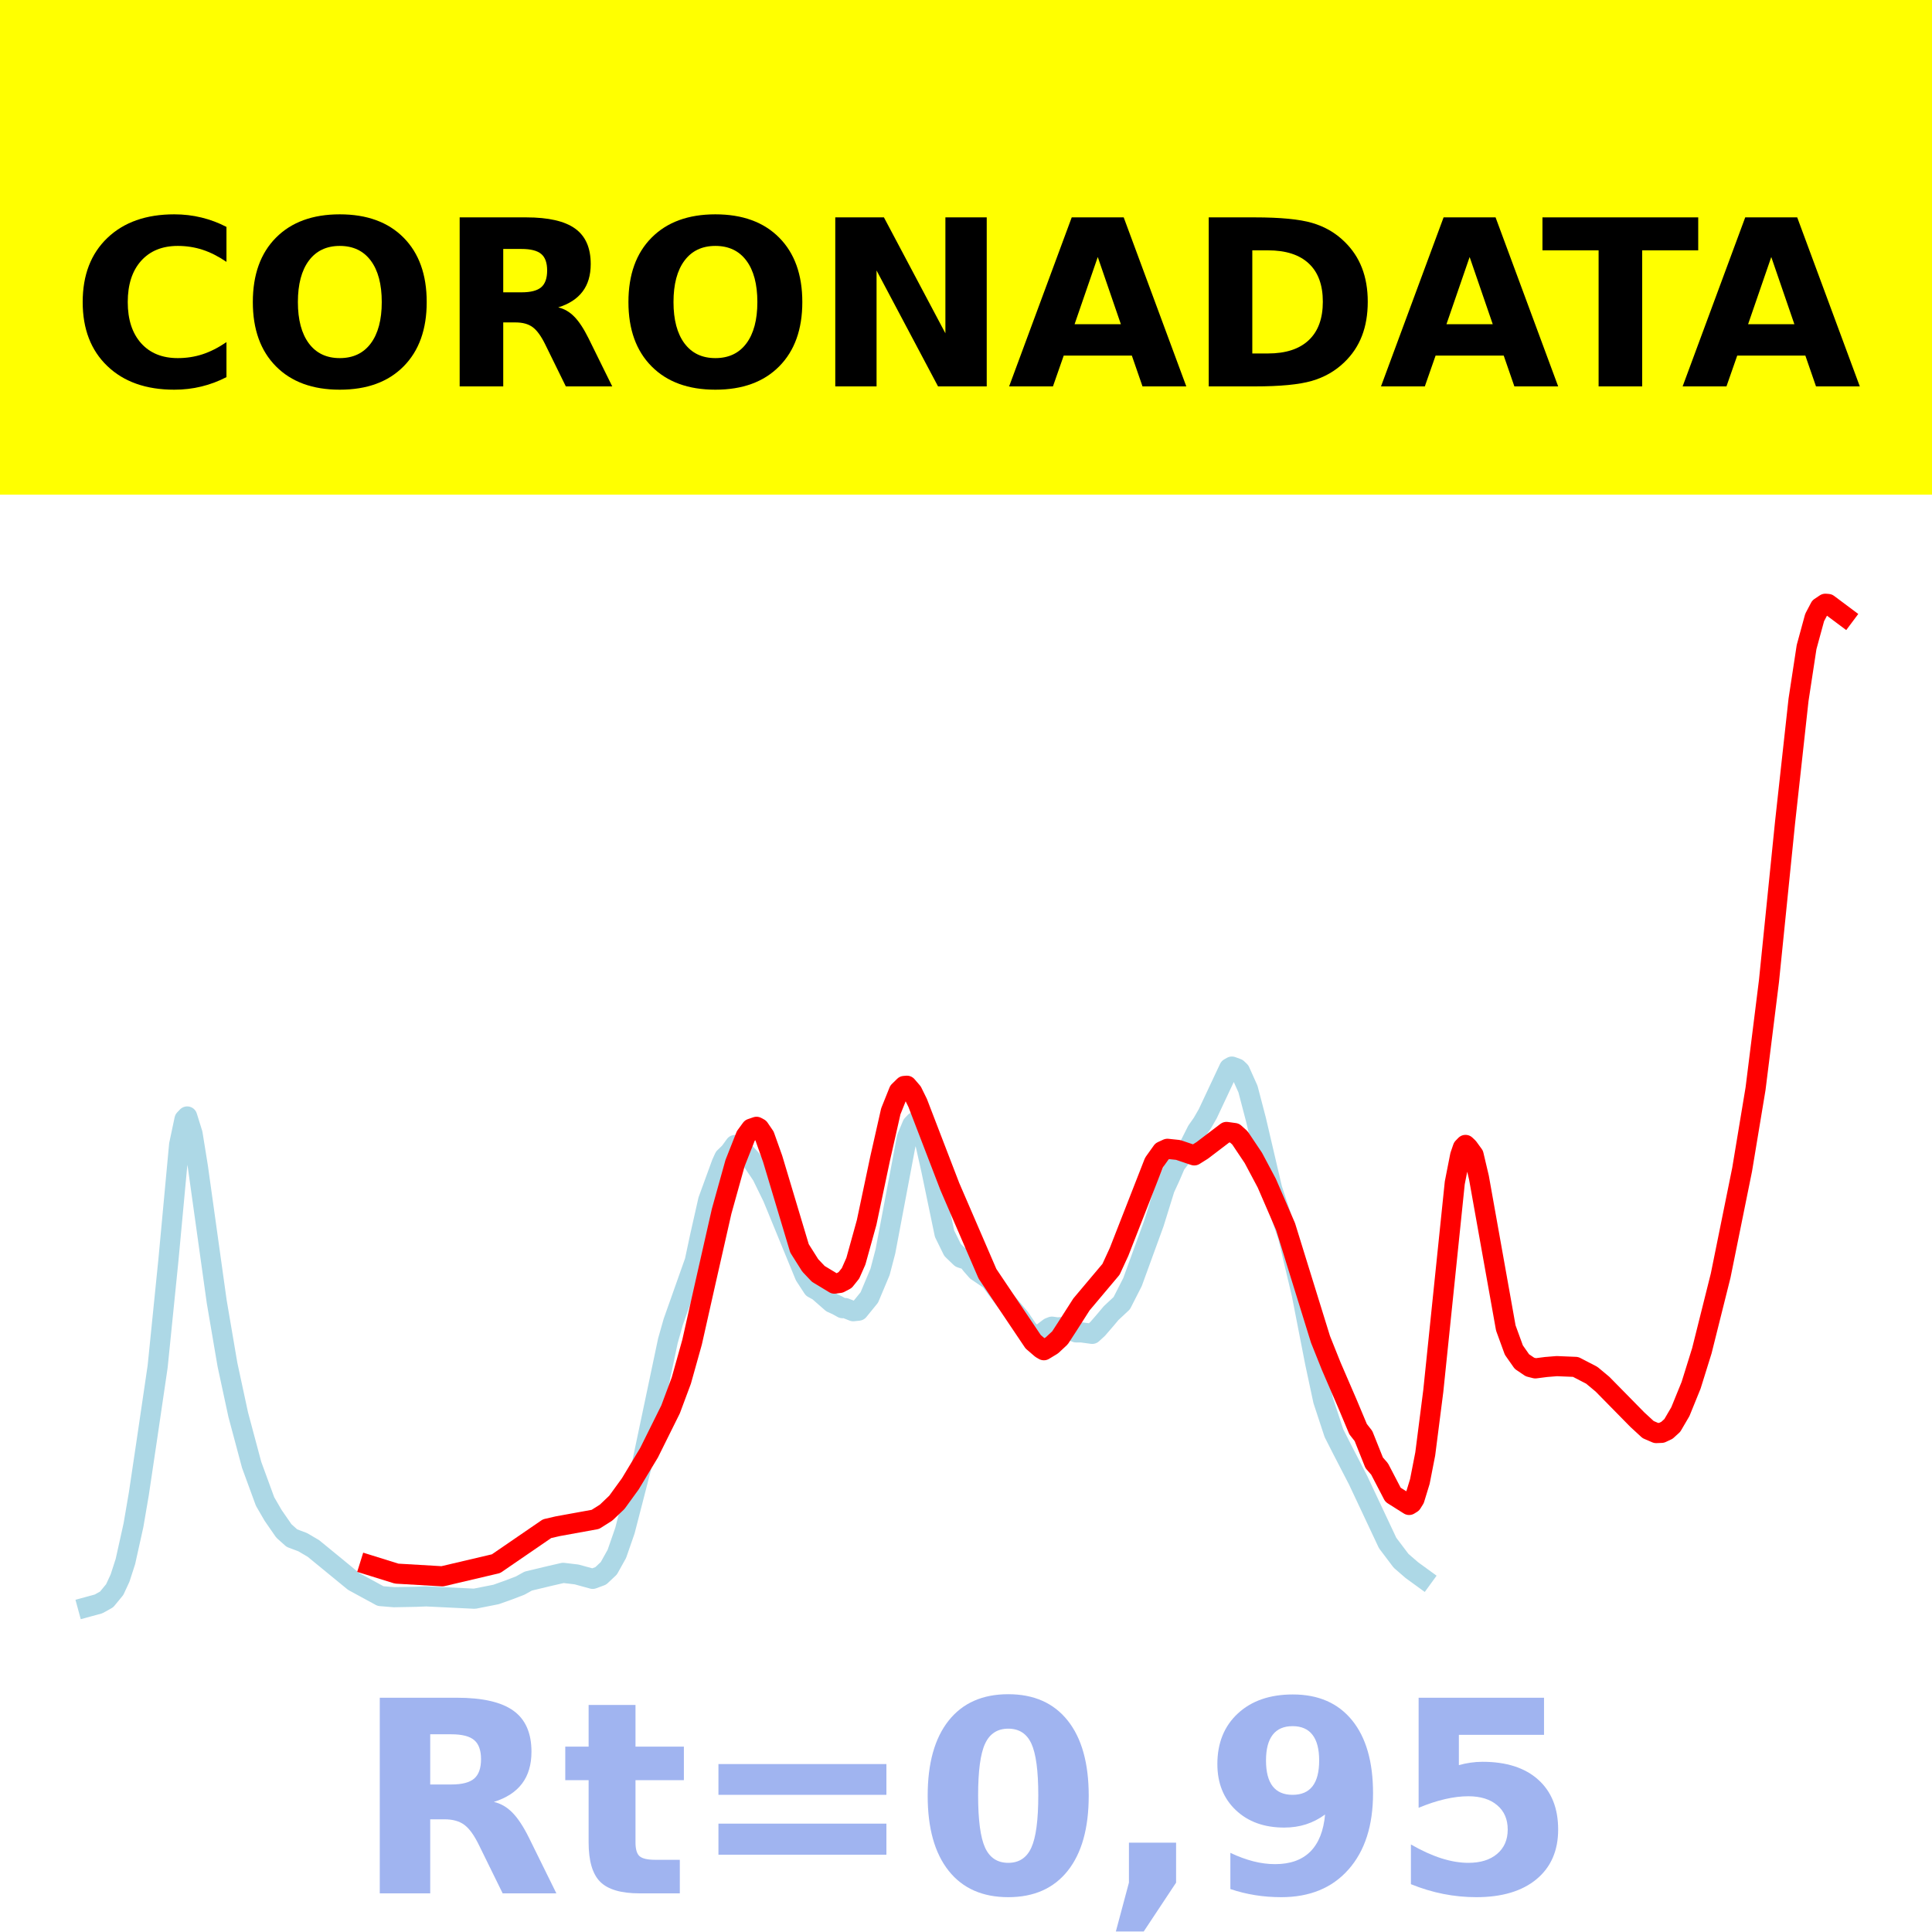
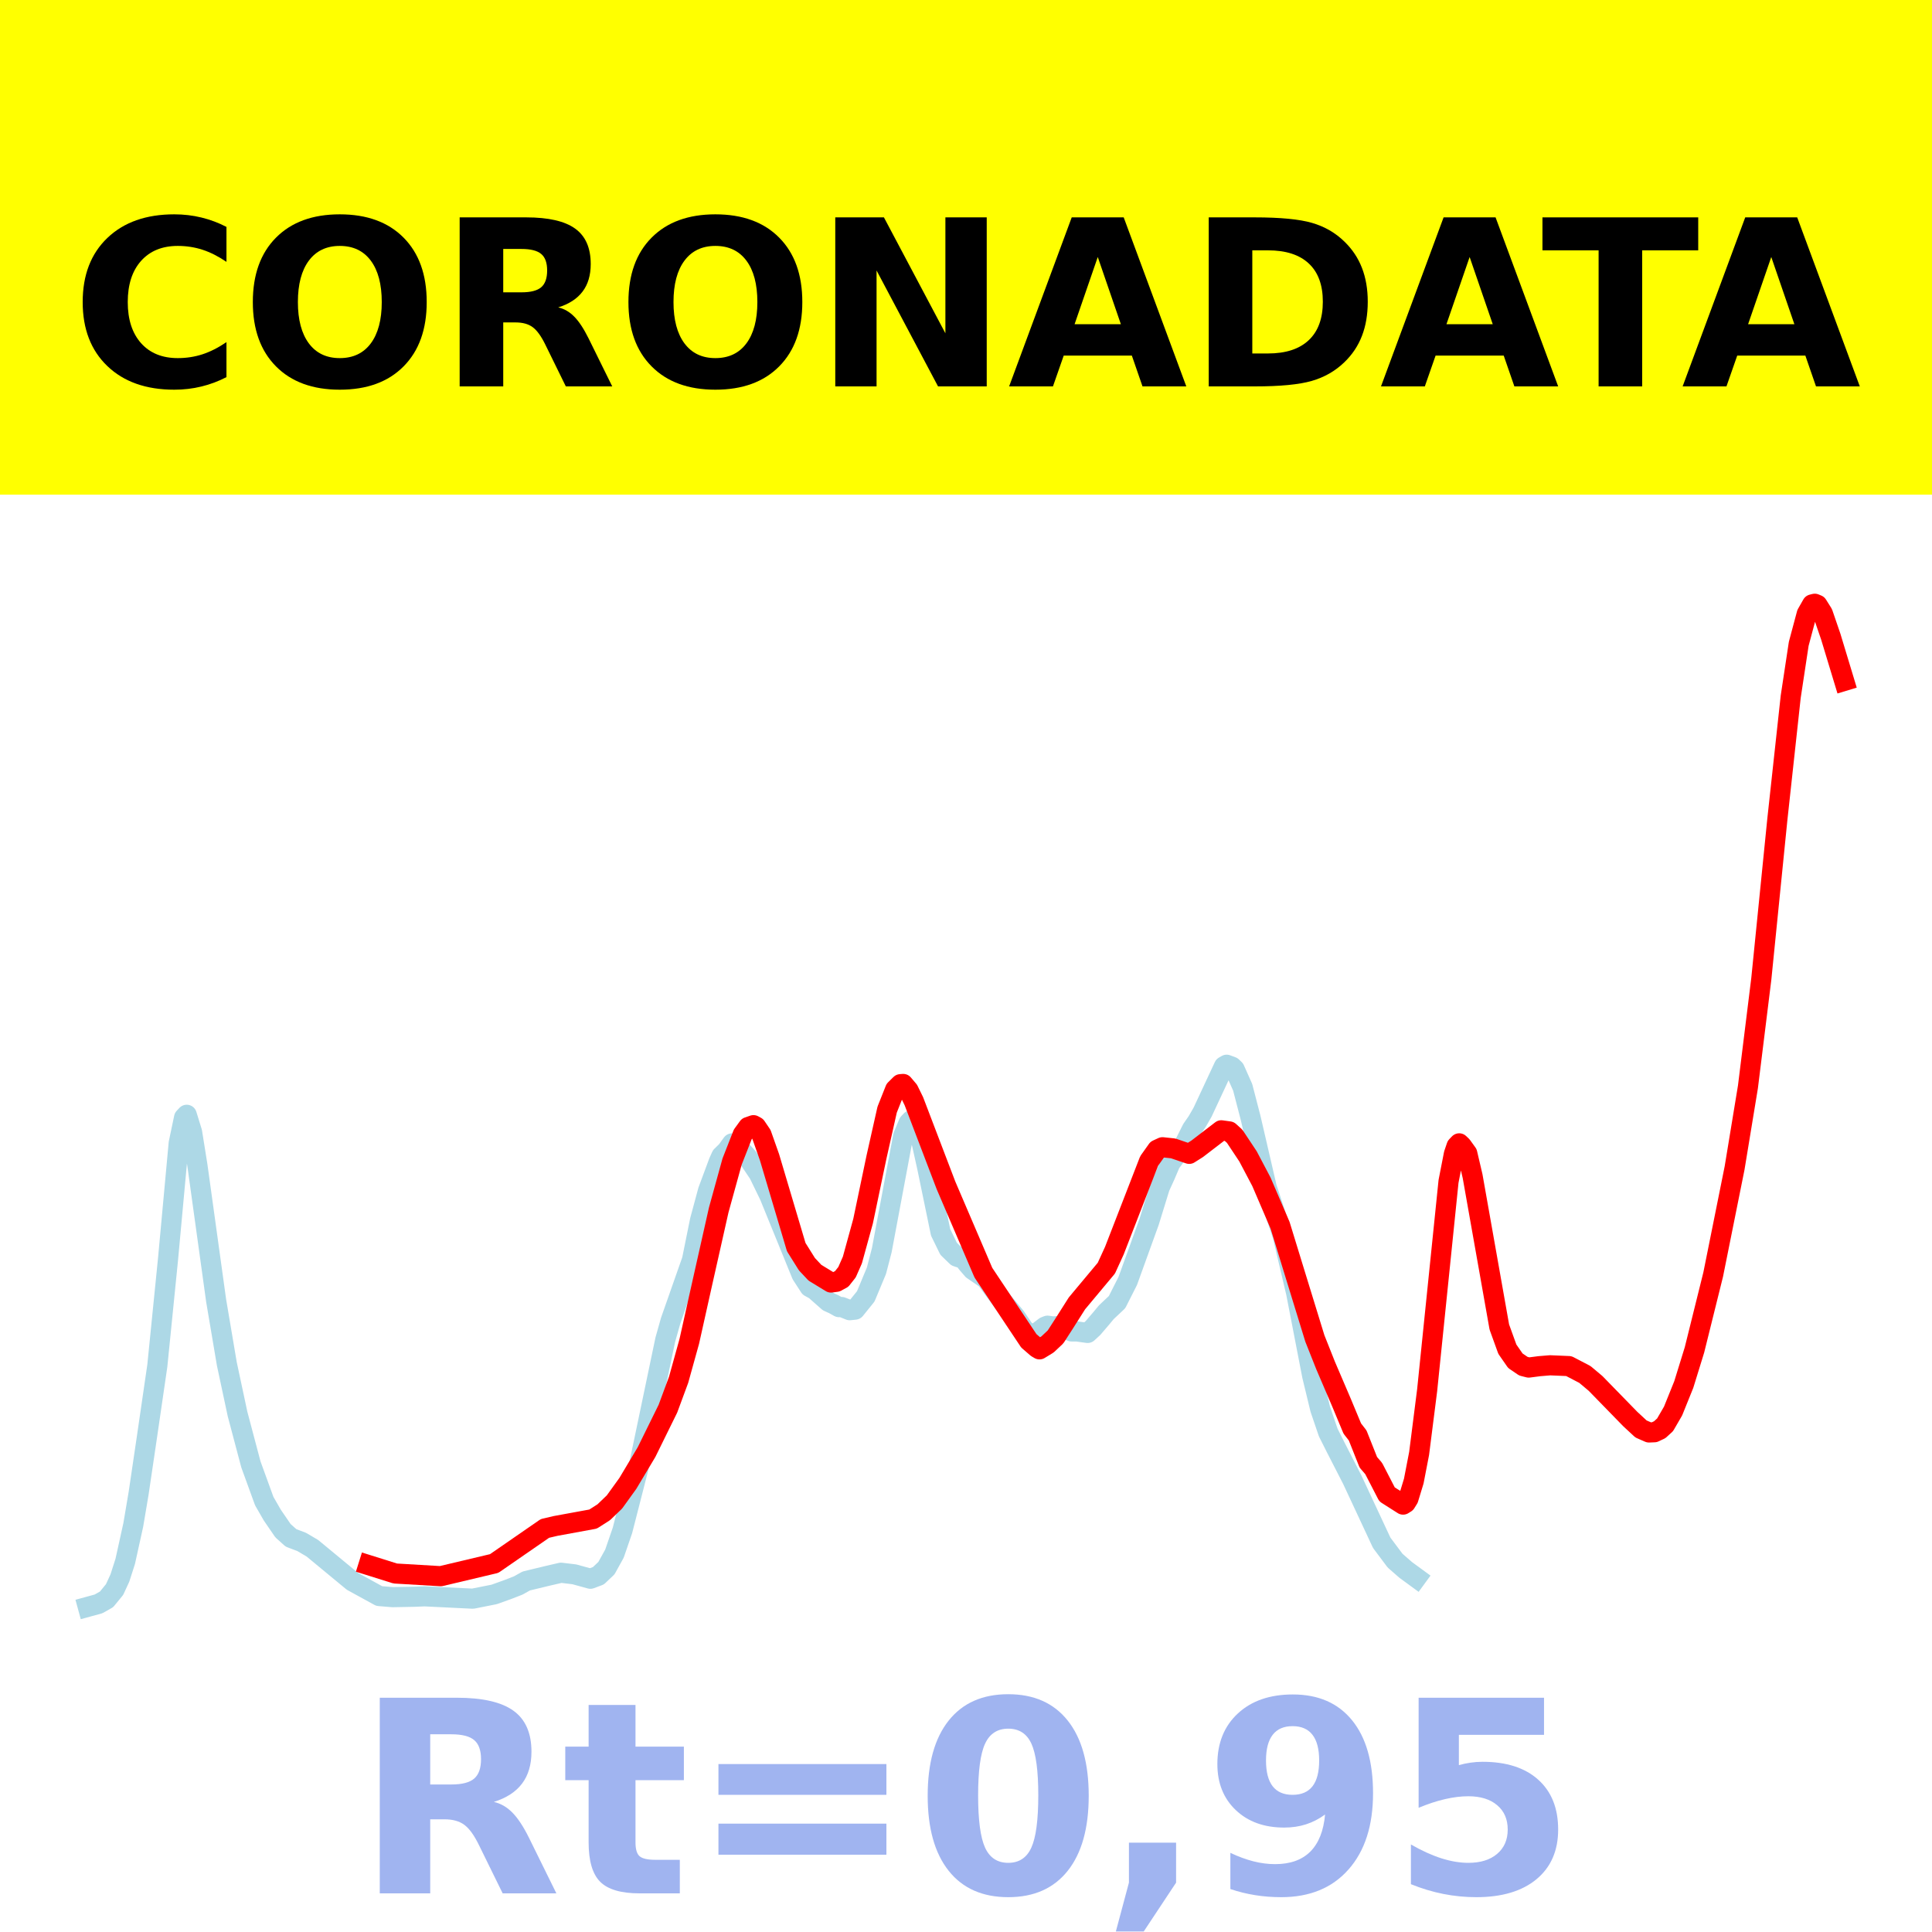
<svg xmlns="http://www.w3.org/2000/svg" xmlns:xlink="http://www.w3.org/1999/xlink" height="144pt" version="1.1" viewBox="0 0 144 144" width="144pt">
  <defs>
    <style type="text/css">*{stroke-linecap:butt;stroke-linejoin:round;}</style>
  </defs>
  <g id="figure_1">
    <g id="patch_1">
      <path d="M 0 144  L 144 144  L 144 0  L 0 0  z " style="fill:#ffffff;" />
    </g>
    <g id="axes_1">
      <g id="patch_2">
        <path d="M 0 144  L 144 144  L 144 0  L 0 0  z " style="fill:#ffffff;" />
      </g>
      <g id="line2d_1">
-         <path clip-path="url(#p8a23bd4cec)" d="M 6.545 119.765  L 7.346 119.547  L 7.947 119.211  L 8.547 118.483  L 8.947 117.624  L 9.348 116.383  L 9.948 113.681  L 10.349 111.334  L 10.949 107.304  L 11.75 101.855  L 12.55 93.943  L 13.351 85.318  L 13.751 83.426  L 13.952 83.215  L 14.352 84.499  L 14.752 86.981  L 16.153 97.019  L 16.954 101.717  L 17.755 105.438  L 18.756 109.182  L 19.756 111.912  L 20.357 112.949  L 21.158 114.107  L 21.758 114.643  L 22.559 114.944  L 23.359 115.413  L 26.362 117.874  L 28.364 118.963  L 29.364 119.046  L 30.966 119.016  L 31.766 118.985  L 35.369 119.159  L 36.971 118.843  L 37.972 118.487  L 38.772 118.179  L 39.373 117.845  L 40.974 117.461  L 41.975 117.231  L 42.976 117.35  L 44.177 117.679  L 44.777 117.456  L 45.378 116.891  L 45.978 115.814  L 46.579 114.082  L 47.78 109.43  L 49.781 99.933  L 50.182 98.52  L 51.783 93.999  L 52.183 92.122  L 52.784 89.459  L 53.785 86.716  L 53.985 86.276  L 54.385 85.888  L 54.786 85.339  L 55.186 85.545  L 55.987 86.413  L 56.787 87.6  L 57.588 89.236  L 59.99 95.085  L 60.59 96.005  L 60.991 96.224  L 61.992 97.1  L 62.392 97.281  L 62.792 97.503  L 62.992 97.493  L 63.593 97.731  L 63.993 97.689  L 64.794 96.705  L 65.595 94.798  L 65.995 93.266  L 67.596 84.787  L 67.997 83.831  L 68.197 83.624  L 68.397 83.729  L 68.597 84.023  L 68.997 85.351  L 69.398 87.14  L 70.399 91.948  L 70.999 93.168  L 71.6 93.746  L 71.8 93.815  L 72 93.761  L 72.4 94.273  L 72.801 94.731  L 73.802 95.409  L 74.402 96.226  L 75.003 97.029  L 76.003 98.217  L 76.604 99.098  L 77.004 99.511  L 77.405 99.568  L 78.205 98.959  L 78.405 98.88  L 78.806 98.937  L 79.206 98.912  L 80.207 99.308  L 80.607 99.309  L 81.408 99.418  L 81.808 99.053  L 82.409 98.358  L 82.809 97.879  L 83.61 97.13  L 84.41 95.559  L 86.012 91.164  L 86.812 88.589  L 87.213 87.719  L 87.613 86.788  L 88.614 85.477  L 89.214 84.283  L 89.615 83.711  L 90.015 83.019  L 91.616 79.612  L 91.817 79.497  L 92.217 79.643  L 92.417 79.835  L 93.018 81.176  L 93.618 83.471  L 94.819 88.613  L 95.62 91.029  L 96.02 92.221  L 97.021 96.448  L 98.022 101.577  L 98.622 104.384  L 99.423 106.819  L 100.023 108.001  L 101.224 110.323  L 103.426 115.006  L 104.427 116.332  L 105.228 117.026  L 106.028 117.608  L 106.028 117.608  " style="fill:none;stroke:#add8e6;stroke-linecap:square;stroke-width:1.5;" />
+         <path clip-path="url(#pbe2ead0c4a)" d="M 6.545 119.764  L 7.342 119.546  L 7.94 119.208  L 8.538 118.478  L 8.936 117.616  L 9.335 116.371  L 9.933 113.66  L 10.331 111.305  L 10.929 107.261  L 11.726 101.793  L 12.523 93.855  L 13.32 85.201  L 13.719 83.302  L 13.918 83.09  L 14.316 84.379  L 14.715 86.869  L 16.11 96.941  L 16.907 101.655  L 17.704 105.388  L 18.7 109.146  L 19.696 111.885  L 20.294 112.925  L 21.091 114.088  L 21.689 114.625  L 22.486 114.927  L 23.283 115.397  L 26.271 117.866  L 28.264 118.96  L 29.26 119.043  L 30.854 119.013  L 31.651 118.981  L 35.238 119.156  L 36.832 118.839  L 37.828 118.482  L 38.625 118.173  L 39.223 117.838  L 40.817 117.453  L 41.813 117.222  L 42.809 117.341  L 44.005 117.671  L 44.603 117.447  L 45.2 116.88  L 45.798 115.799  L 46.396 114.062  L 47.592 109.395  L 49.584 99.865  L 49.983 98.448  L 51.577 93.911  L 52.174 90.964  L 52.772 88.747  L 53.569 86.603  L 53.768 86.162  L 54.167 85.772  L 54.565 85.222  L 54.964 85.429  L 55.761 86.3  L 56.558 87.49  L 57.355 89.132  L 59.746 95.001  L 60.344 95.924  L 60.742 96.143  L 61.738 97.023  L 62.137 97.204  L 62.535 97.426  L 62.735 97.416  L 63.333 97.655  L 63.731 97.613  L 64.528 96.626  L 65.325 94.713  L 65.724 93.176  L 67.318 84.668  L 67.716 83.709  L 67.915 83.5  L 68.115 83.607  L 68.314 83.902  L 68.712 85.234  L 69.111 87.029  L 70.107 91.853  L 70.705 93.077  L 71.303 93.657  L 71.502 93.727  L 71.701 93.672  L 72.1 94.186  L 72.498 94.646  L 73.494 95.326  L 74.092 96.146  L 74.69 96.952  L 75.686 98.143  L 76.284 99.028  L 76.682 99.441  L 77.081 99.499  L 77.878 98.887  L 78.077 98.808  L 78.476 98.866  L 78.874 98.84  L 79.87 99.238  L 80.269 99.239  L 81.066 99.349  L 81.465 98.982  L 82.062 98.285  L 82.461 97.804  L 83.258 97.053  L 84.055 95.477  L 85.649 91.067  L 86.446 88.483  L 86.844 87.61  L 87.243 86.676  L 88.239 85.36  L 88.837 84.162  L 89.235 83.588  L 89.634 82.894  L 91.228 79.475  L 91.427 79.359  L 91.826 79.507  L 92.025 79.699  L 92.623 81.045  L 93.22 83.347  L 94.416 88.506  L 95.213 90.931  L 95.611 92.127  L 96.608 96.369  L 97.803 102.544  L 98.401 105.017  L 98.999 106.774  L 99.597 107.96  L 100.792 110.291  L 102.984 114.989  L 103.98 116.32  L 104.777 117.016  L 105.574 117.599  L 105.574 117.599  " style="fill:none;stroke:#add8e6;stroke-linecap:square;stroke-width:1.5;" />
      </g>
      <g id="line2d_2">
-         <path clip-path="url(#p8a23bd4cec)" d="M 27.563 116.665  L 29.565 117.289  L 32.967 117.489  L 36.971 116.548  L 40.774 113.94  L 41.575 113.755  L 44.377 113.246  L 45.178 112.739  L 45.978 111.976  L 46.979 110.597  L 48.38 108.272  L 49.982 105.045  L 50.782 102.898  L 51.583 100.038  L 52.584 95.585  L 53.785 90.288  L 54.786 86.693  L 55.586 84.669  L 55.987 84.122  L 56.387 83.986  L 56.587 84.094  L 56.987 84.681  L 57.588 86.368  L 59.59 93.045  L 60.39 94.313  L 60.991 94.948  L 62.192 95.675  L 62.592 95.621  L 62.992 95.408  L 63.393 94.906  L 63.793 94.002  L 64.594 91.114  L 65.595 86.371  L 66.395 82.832  L 66.996 81.334  L 67.396 80.941  L 67.596 80.925  L 67.997 81.392  L 68.397 82.205  L 70.799 88.45  L 73.601 94.94  L 77.004 100.004  L 77.605 100.522  L 77.805 100.638  L 78.405 100.274  L 79.006 99.713  L 79.606 98.789  L 80.607 97.223  L 82.809 94.607  L 83.41 93.304  L 86.012 86.649  L 86.612 85.809  L 87.013 85.625  L 87.813 85.71  L 89.014 86.116  L 89.615 85.739  L 91.416 84.368  L 92.017 84.451  L 92.417 84.811  L 93.418 86.306  L 94.419 88.189  L 95.82 91.428  L 96.821 94.663  L 98.422 99.828  L 99.223 101.831  L 100.424 104.612  L 101.224 106.519  L 101.625 107.031  L 102.425 109.03  L 102.826 109.489  L 103.827 111.412  L 105.028 112.17  L 105.228 112.045  L 105.428 111.727  L 105.828 110.421  L 106.229 108.369  L 106.829 103.675  L 108.43 88.164  L 108.831 86.126  L 109.031 85.542  L 109.231 85.336  L 109.431 85.526  L 109.832 86.078  L 110.232 87.772  L 112.234 98.979  L 112.834 100.626  L 113.435 101.484  L 114.035 101.889  L 114.435 101.991  L 115.236 101.888  L 116.037 101.823  L 117.438 101.881  L 118.639 102.502  L 119.44 103.169  L 122.042 105.817  L 122.842 106.553  L 123.443 106.812  L 123.843 106.796  L 124.244 106.607  L 124.644 106.244  L 125.244 105.219  L 126.045 103.25  L 126.846 100.679  L 128.247 95.078  L 129.848 87.174  L 130.849 81.141  L 131.85 73.114  L 133.051 61.271  L 134.052 52.161  L 134.652 48.229  L 135.253 46.026  L 135.653 45.267  L 136.053 45  L 136.254 45.016  L 137.455 45.913  L 137.455 45.913  " style="fill:none;stroke:#ff0000;stroke-linecap:square;stroke-width:1.5;" />
+         <path clip-path="url(#pbe2ead0c4a)" d="M 27.467 116.654  L 29.46 117.28  L 32.847 117.48  L 36.832 116.536  L 40.618 113.92  L 41.415 113.734  L 44.204 113.223  L 45.001 112.714  L 45.798 111.949  L 46.795 110.566  L 48.189 108.232  L 49.783 104.994  L 50.58 102.84  L 51.377 99.971  L 52.374 95.502  L 53.569 90.188  L 54.565 86.58  L 55.362 84.549  L 55.761 84.001  L 56.159 83.864  L 56.359 83.973  L 56.757 84.561  L 57.355 86.254  L 59.347 92.953  L 60.144 94.226  L 60.742 94.863  L 61.938 95.592  L 62.336 95.539  L 62.735 95.325  L 63.133 94.821  L 63.532 93.914  L 64.329 91.016  L 65.325 86.257  L 66.122 82.707  L 66.72 81.203  L 67.118 80.808  L 67.318 80.792  L 67.716 81.262  L 68.115 82.078  L 70.506 88.343  L 73.295 94.855  L 76.682 99.937  L 77.28 100.456  L 77.479 100.572  L 78.077 100.207  L 78.675 99.644  L 79.273 98.717  L 80.269 97.145  L 82.461 94.521  L 83.059 93.214  L 85.649 86.536  L 86.247 85.693  L 86.645 85.509  L 87.442 85.594  L 88.638 86.001  L 89.235 85.623  L 91.029 84.247  L 91.626 84.33  L 92.025 84.692  L 93.021 86.192  L 94.017 88.081  L 95.412 91.332  L 96.408 94.577  L 98.002 99.759  L 98.8 101.769  L 99.995 104.56  L 100.792 106.474  L 101.191 106.987  L 101.988 108.992  L 102.386 109.454  L 103.382 111.383  L 104.578 112.144  L 104.777 112.018  L 104.976 111.699  L 105.375 110.389  L 105.773 108.33  L 106.371 103.62  L 107.965 88.056  L 108.364 86.012  L 108.563 85.426  L 108.762 85.219  L 108.961 85.409  L 109.36 85.963  L 109.758 87.662  L 111.751 98.907  L 112.349 100.561  L 112.946 101.421  L 113.544 101.828  L 113.943 101.93  L 114.74 101.827  L 115.537 101.761  L 116.932 101.82  L 118.127 102.443  L 118.924 103.112  L 121.514 105.769  L 122.311 106.507  L 122.909 106.768  L 123.308 106.751  L 123.706 106.562  L 124.105 106.198  L 124.702 105.169  L 125.499 103.194  L 126.296 100.613  L 127.691 94.994  L 129.285 87.063  L 130.281 81.01  L 131.278 72.956  L 132.473 61.073  L 133.469 51.932  L 134.067 47.986  L 134.665 45.75  L 135.064 45.05  L 135.263 45  L 135.462 45.083  L 135.861 45.719  L 136.458 47.462  L 137.455 50.752  L 137.455 50.752  " style="fill:none;stroke:#ff0000;stroke-linecap:square;stroke-width:1.5;" />
      </g>
      <g id="patch_3">
        <path d="M 0 144  L 0 0  " style="fill:none;stroke:#ffffff;stroke-linecap:square;stroke-linejoin:miter;stroke-width:0.8;" />
      </g>
      <g id="patch_4">
        <path d="M 144 144  L 144 0  " style="fill:none;stroke:#ffffff;stroke-linecap:square;stroke-linejoin:miter;stroke-width:0.8;" />
      </g>
      <g id="patch_5">
        <path d="M 0 144  L 144 144  " style="fill:none;stroke:#ffffff;stroke-linecap:square;stroke-linejoin:miter;stroke-width:0.8;" />
      </g>
      <g id="patch_6">
        <path d="M 0 0  L 144 0  " style="fill:none;stroke:#ffffff;stroke-linecap:square;stroke-linejoin:miter;stroke-width:0.8;" />
      </g>
    </g>
    <g id="text_1">
      <g id="patch_7">
        <path d="M -64.848 36.368  L 208.848 36.368  L 208.848 -7.654  L -64.848 -7.654  z " style="fill:#ffff00;stroke:#ffff00;stroke-linejoin:miter;" />
      </g>
      <g transform="translate(72 9.45018)scale(0.1728 -0.1728)" />
      <g transform="translate(-60.87375 28.8)scale(0.1728 -0.1728)">
        <defs>
          <path id="DejaVuSans-Bold-32" />
          <path d="M 67 4  Q 61.812 1.312 56.203 -0.047  Q 50.594 -1.422 44.484 -1.422  Q 26.266 -1.422 15.625 8.766  Q 4.984 18.953 4.984 36.375  Q 4.984 53.859 15.625 64.031  Q 26.266 74.219 44.484 74.219  Q 50.594 74.219 56.203 72.844  Q 61.812 71.484 67 68.797  L 67 53.719  Q 61.766 57.281 56.688 58.938  Q 51.609 60.594 46 60.594  Q 35.938 60.594 30.172 54.141  Q 24.422 47.703 24.422 36.375  Q 24.422 25.094 30.172 18.641  Q 35.938 12.203 46 12.203  Q 51.609 12.203 56.688 13.859  Q 61.766 15.531 67 19.094  z " id="DejaVuSans-Bold-67" />
          <path d="M 42.484 60.594  Q 33.891 60.594 29.156 54.25  Q 24.422 47.906 24.422 36.375  Q 24.422 24.906 29.156 18.547  Q 33.891 12.203 42.484 12.203  Q 51.125 12.203 55.859 18.547  Q 60.594 24.906 60.594 36.375  Q 60.594 47.906 55.859 54.25  Q 51.125 60.594 42.484 60.594  z M 42.484 74.219  Q 60.062 74.219 70.016 64.156  Q 79.984 54.109 79.984 36.375  Q 79.984 18.703 70.016 8.641  Q 60.062 -1.422 42.484 -1.422  Q 24.953 -1.422 14.969 8.641  Q 4.984 18.703 4.984 36.375  Q 4.984 54.109 14.969 64.156  Q 24.953 74.219 42.484 74.219  z " id="DejaVuSans-Bold-79" />
          <path d="M 35.891 40.578  Q 41.797 40.578 44.359 42.766  Q 46.922 44.969 46.922 50  Q 46.922 54.984 44.359 57.125  Q 41.797 59.281 35.891 59.281  L 27.984 59.281  L 27.984 40.578  z M 27.984 27.594  L 27.984 0  L 9.188 0  L 9.188 72.906  L 37.891 72.906  Q 52.297 72.906 59 68.062  Q 65.719 63.234 65.719 52.781  Q 65.719 45.562 62.219 40.922  Q 58.734 36.281 51.703 34.078  Q 55.562 33.203 58.609 30.094  Q 61.672 27 64.797 20.703  L 75 0  L 54.984 0  L 46.094 18.109  Q 43.406 23.578 40.641 25.578  Q 37.891 27.594 33.297 27.594  z " id="DejaVuSans-Bold-82" />
          <path d="M 9.188 72.906  L 30.172 72.906  L 56.688 22.906  L 56.688 72.906  L 74.516 72.906  L 74.516 0  L 53.516 0  L 27 50  L 27 0  L 9.188 0  z " id="DejaVuSans-Bold-78" />
          <path d="M 53.422 13.281  L 24.031 13.281  L 19.391 0  L 0.484 0  L 27.484 72.906  L 49.906 72.906  L 76.906 0  L 58.016 0  z M 28.719 26.812  L 48.688 26.812  L 38.719 55.812  z " id="DejaVuSans-Bold-65" />
          <path d="M 27.984 58.688  L 27.984 14.203  L 34.719 14.203  Q 46.234 14.203 52.312 19.922  Q 58.406 25.641 58.406 36.531  Q 58.406 47.359 52.344 53.016  Q 46.297 58.688 34.719 58.688  z M 9.188 72.906  L 29 72.906  Q 45.609 72.906 53.734 70.531  Q 61.859 68.172 67.672 62.5  Q 72.797 57.562 75.281 51.109  Q 77.781 44.672 77.781 36.531  Q 77.781 28.266 75.281 21.797  Q 72.797 15.328 67.672 10.406  Q 61.812 4.734 53.609 2.359  Q 45.406 0 29 0  L 9.188 0  z " id="DejaVuSans-Bold-68" />
          <path d="M 0.484 72.906  L 67.672 72.906  L 67.672 58.688  L 43.5 58.688  L 43.5 0  L 24.703 0  L 24.703 58.688  L 0.484 58.688  z " id="DejaVuSans-Bold-84" />
        </defs>
        <use xlink:href="#DejaVuSans-Bold-32" />
        <use x="34.814" xlink:href="#DejaVuSans-Bold-32" />
        <use x="69.629" xlink:href="#DejaVuSans-Bold-32" />
        <use x="104.443" xlink:href="#DejaVuSans-Bold-32" />
        <use x="139.258" xlink:href="#DejaVuSans-Bold-32" />
        <use x="174.072" xlink:href="#DejaVuSans-Bold-32" />
        <use x="208.887" xlink:href="#DejaVuSans-Bold-32" />
        <use x="243.701" xlink:href="#DejaVuSans-Bold-32" />
        <use x="278.516" xlink:href="#DejaVuSans-Bold-32" />
        <use x="313.33" xlink:href="#DejaVuSans-Bold-32" />
        <use x="348.145" xlink:href="#DejaVuSans-Bold-32" />
        <use x="382.959" xlink:href="#DejaVuSans-Bold-67" />
        <use x="456.348" xlink:href="#DejaVuSans-Bold-79" />
        <use x="541.357" xlink:href="#DejaVuSans-Bold-82" />
        <use x="618.359" xlink:href="#DejaVuSans-Bold-79" />
        <use x="703.369" xlink:href="#DejaVuSans-Bold-78" />
        <use x="787.061" xlink:href="#DejaVuSans-Bold-65" />
        <use x="864.453" xlink:href="#DejaVuSans-Bold-68" />
        <use x="947.461" xlink:href="#DejaVuSans-Bold-65" />
        <use x="1017.104" xlink:href="#DejaVuSans-Bold-84" />
        <use x="1077.566" xlink:href="#DejaVuSans-Bold-65" />
        <use x="1154.959" xlink:href="#DejaVuSans-Bold-32" />
        <use x="1189.773" xlink:href="#DejaVuSans-Bold-32" />
        <use x="1224.588" xlink:href="#DejaVuSans-Bold-32" />
        <use x="1259.402" xlink:href="#DejaVuSans-Bold-32" />
        <use x="1294.217" xlink:href="#DejaVuSans-Bold-32" />
        <use x="1329.031" xlink:href="#DejaVuSans-Bold-32" />
        <use x="1363.846" xlink:href="#DejaVuSans-Bold-32" />
        <use x="1398.66" xlink:href="#DejaVuSans-Bold-32" />
        <use x="1433.475" xlink:href="#DejaVuSans-Bold-32" />
        <use x="1468.289" xlink:href="#DejaVuSans-Bold-32" />
        <use x="1503.104" xlink:href="#DejaVuSans-Bold-32" />
      </g>
    </g>
    <g id="text_2">
      <g style="fill:#4169e1;opacity:0.5;" transform="translate(26.46875 141.12)scale(0.2 -0.2)">
        <defs>
          <path d="M 27.484 70.219  L 27.484 54.688  L 45.516 54.688  L 45.516 42.188  L 27.484 42.188  L 27.484 19  Q 27.484 15.188 29 13.844  Q 30.516 12.5 35.016 12.5  L 44 12.5  L 44 0  L 29 0  Q 18.656 0 14.328 4.312  Q 10.016 8.641 10.016 19  L 10.016 42.188  L 1.312 42.188  L 1.312 54.688  L 10.016 54.688  L 10.016 70.219  z " id="DejaVuSans-Bold-116" />
          <path d="M 10.594 48.188  L 73.188 48.188  L 73.188 36.719  L 10.594 36.719  z M 10.594 25.984  L 73.188 25.984  L 73.188 14.406  L 10.594 14.406  z " id="DejaVuSans-Bold-61" />
          <path d="M 46 36.531  Q 46 50.203 43.438 55.781  Q 40.875 61.375 34.812 61.375  Q 28.766 61.375 26.172 55.781  Q 23.578 50.203 23.578 36.531  Q 23.578 22.703 26.172 17.031  Q 28.766 11.375 34.812 11.375  Q 40.828 11.375 43.406 17.031  Q 46 22.703 46 36.531  z M 64.797 36.375  Q 64.797 18.266 56.984 8.422  Q 49.172 -1.422 34.812 -1.422  Q 20.406 -1.422 12.594 8.422  Q 4.781 18.266 4.781 36.375  Q 4.781 54.547 12.594 64.375  Q 20.406 74.219 34.812 74.219  Q 49.172 74.219 56.984 64.375  Q 64.797 54.547 64.797 36.375  z " id="DejaVuSans-Bold-48" />
          <path d="M 10.203 18.891  L 27.781 18.891  L 27.781 4  L 15.719 -14.203  L 5.328 -14.203  L 10.203 4  z " id="DejaVuSans-Bold-44" />
          <path d="M 10.016 1.609  L 10.016 15.094  Q 14.5 12.984 18.594 11.938  Q 22.703 10.891 26.703 10.891  Q 35.109 10.891 39.797 15.547  Q 44.484 20.219 45.312 29.391  Q 42 26.953 38.234 25.734  Q 34.469 24.516 30.078 24.516  Q 18.891 24.516 12.031 31.031  Q 5.172 37.547 5.172 48.188  Q 5.172 59.969 12.812 67.047  Q 20.453 74.125 33.297 74.125  Q 47.562 74.125 55.375 64.5  Q 63.188 54.891 63.188 37.312  Q 63.188 19.234 54.047 8.906  Q 44.922 -1.422 29 -1.422  Q 23.875 -1.422 19.188 -0.656  Q 14.5 0.094 10.016 1.609  z M 33.203 36.719  Q 38.141 36.719 40.625 39.906  Q 43.109 43.109 43.109 49.516  Q 43.109 55.859 40.625 59.078  Q 38.141 62.312 33.203 62.312  Q 28.266 62.312 25.781 59.078  Q 23.297 55.859 23.297 49.516  Q 23.297 43.109 25.781 39.906  Q 28.266 36.719 33.203 36.719  z " id="DejaVuSans-Bold-57" />
          <path d="M 10.594 72.906  L 57.328 72.906  L 57.328 59.078  L 25.594 59.078  L 25.594 47.797  Q 27.734 48.391 29.906 48.703  Q 32.078 49.031 34.422 49.031  Q 47.75 49.031 55.172 42.359  Q 62.594 35.688 62.594 23.781  Q 62.594 11.969 54.516 5.266  Q 46.438 -1.422 32.078 -1.422  Q 25.875 -1.422 19.797 -0.219  Q 13.719 0.984 7.719 3.422  L 7.719 18.219  Q 13.672 14.797 19.016 13.078  Q 24.359 11.375 29.109 11.375  Q 35.938 11.375 39.859 14.719  Q 43.797 18.062 43.797 23.781  Q 43.797 29.547 39.859 32.859  Q 35.938 36.188 29.109 36.188  Q 25.047 36.188 20.453 35.125  Q 15.875 34.078 10.594 31.891  z " id="DejaVuSans-Bold-53" />
        </defs>
        <use xlink:href="#DejaVuSans-Bold-82" />
        <use x="77.002" xlink:href="#DejaVuSans-Bold-116" />
        <use x="124.805" xlink:href="#DejaVuSans-Bold-61" />
        <use x="208.594" xlink:href="#DejaVuSans-Bold-48" />
        <use x="278.174" xlink:href="#DejaVuSans-Bold-44" />
        <use x="316.162" xlink:href="#DejaVuSans-Bold-57" />
        <use x="385.742" xlink:href="#DejaVuSans-Bold-53" />
      </g>
    </g>
  </g>
  <defs>
-     <clipPath id="p8a23bd4cec">
+     <clipPath id="pbe2ead0c4a">
      <rect height="144" width="144" x="0" y="0" />
    </clipPath>
  </defs>
</svg>
